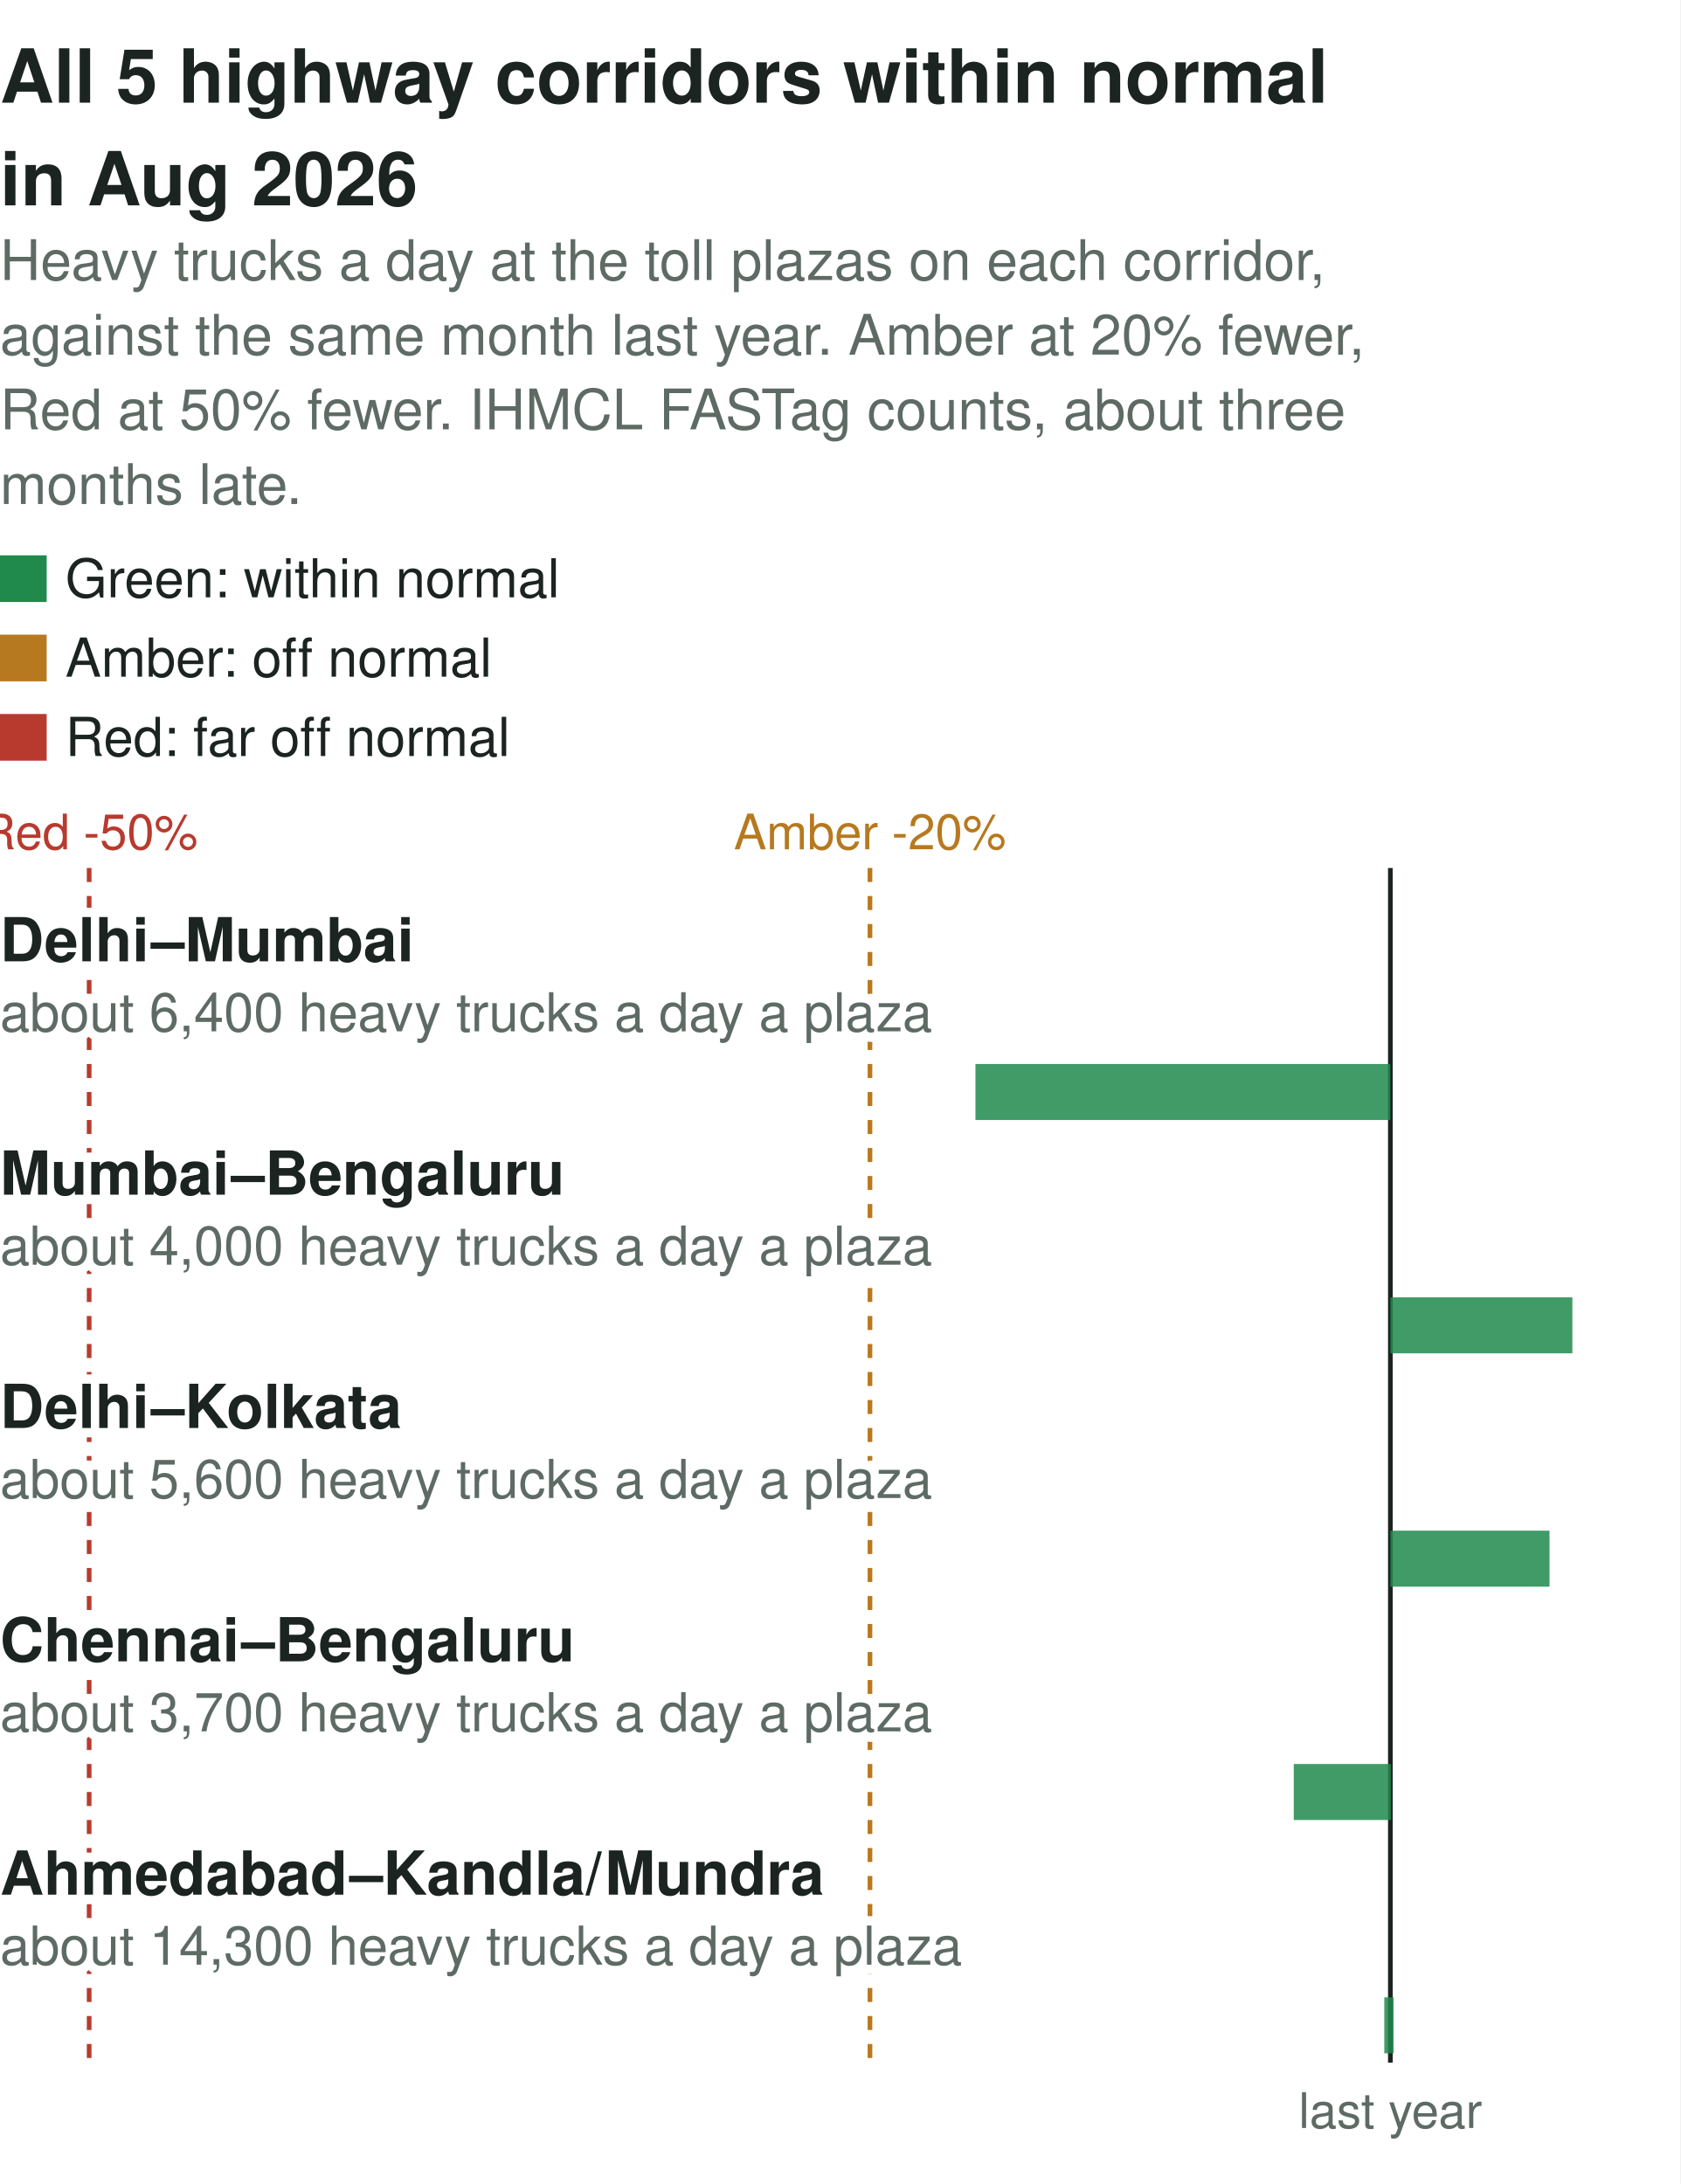
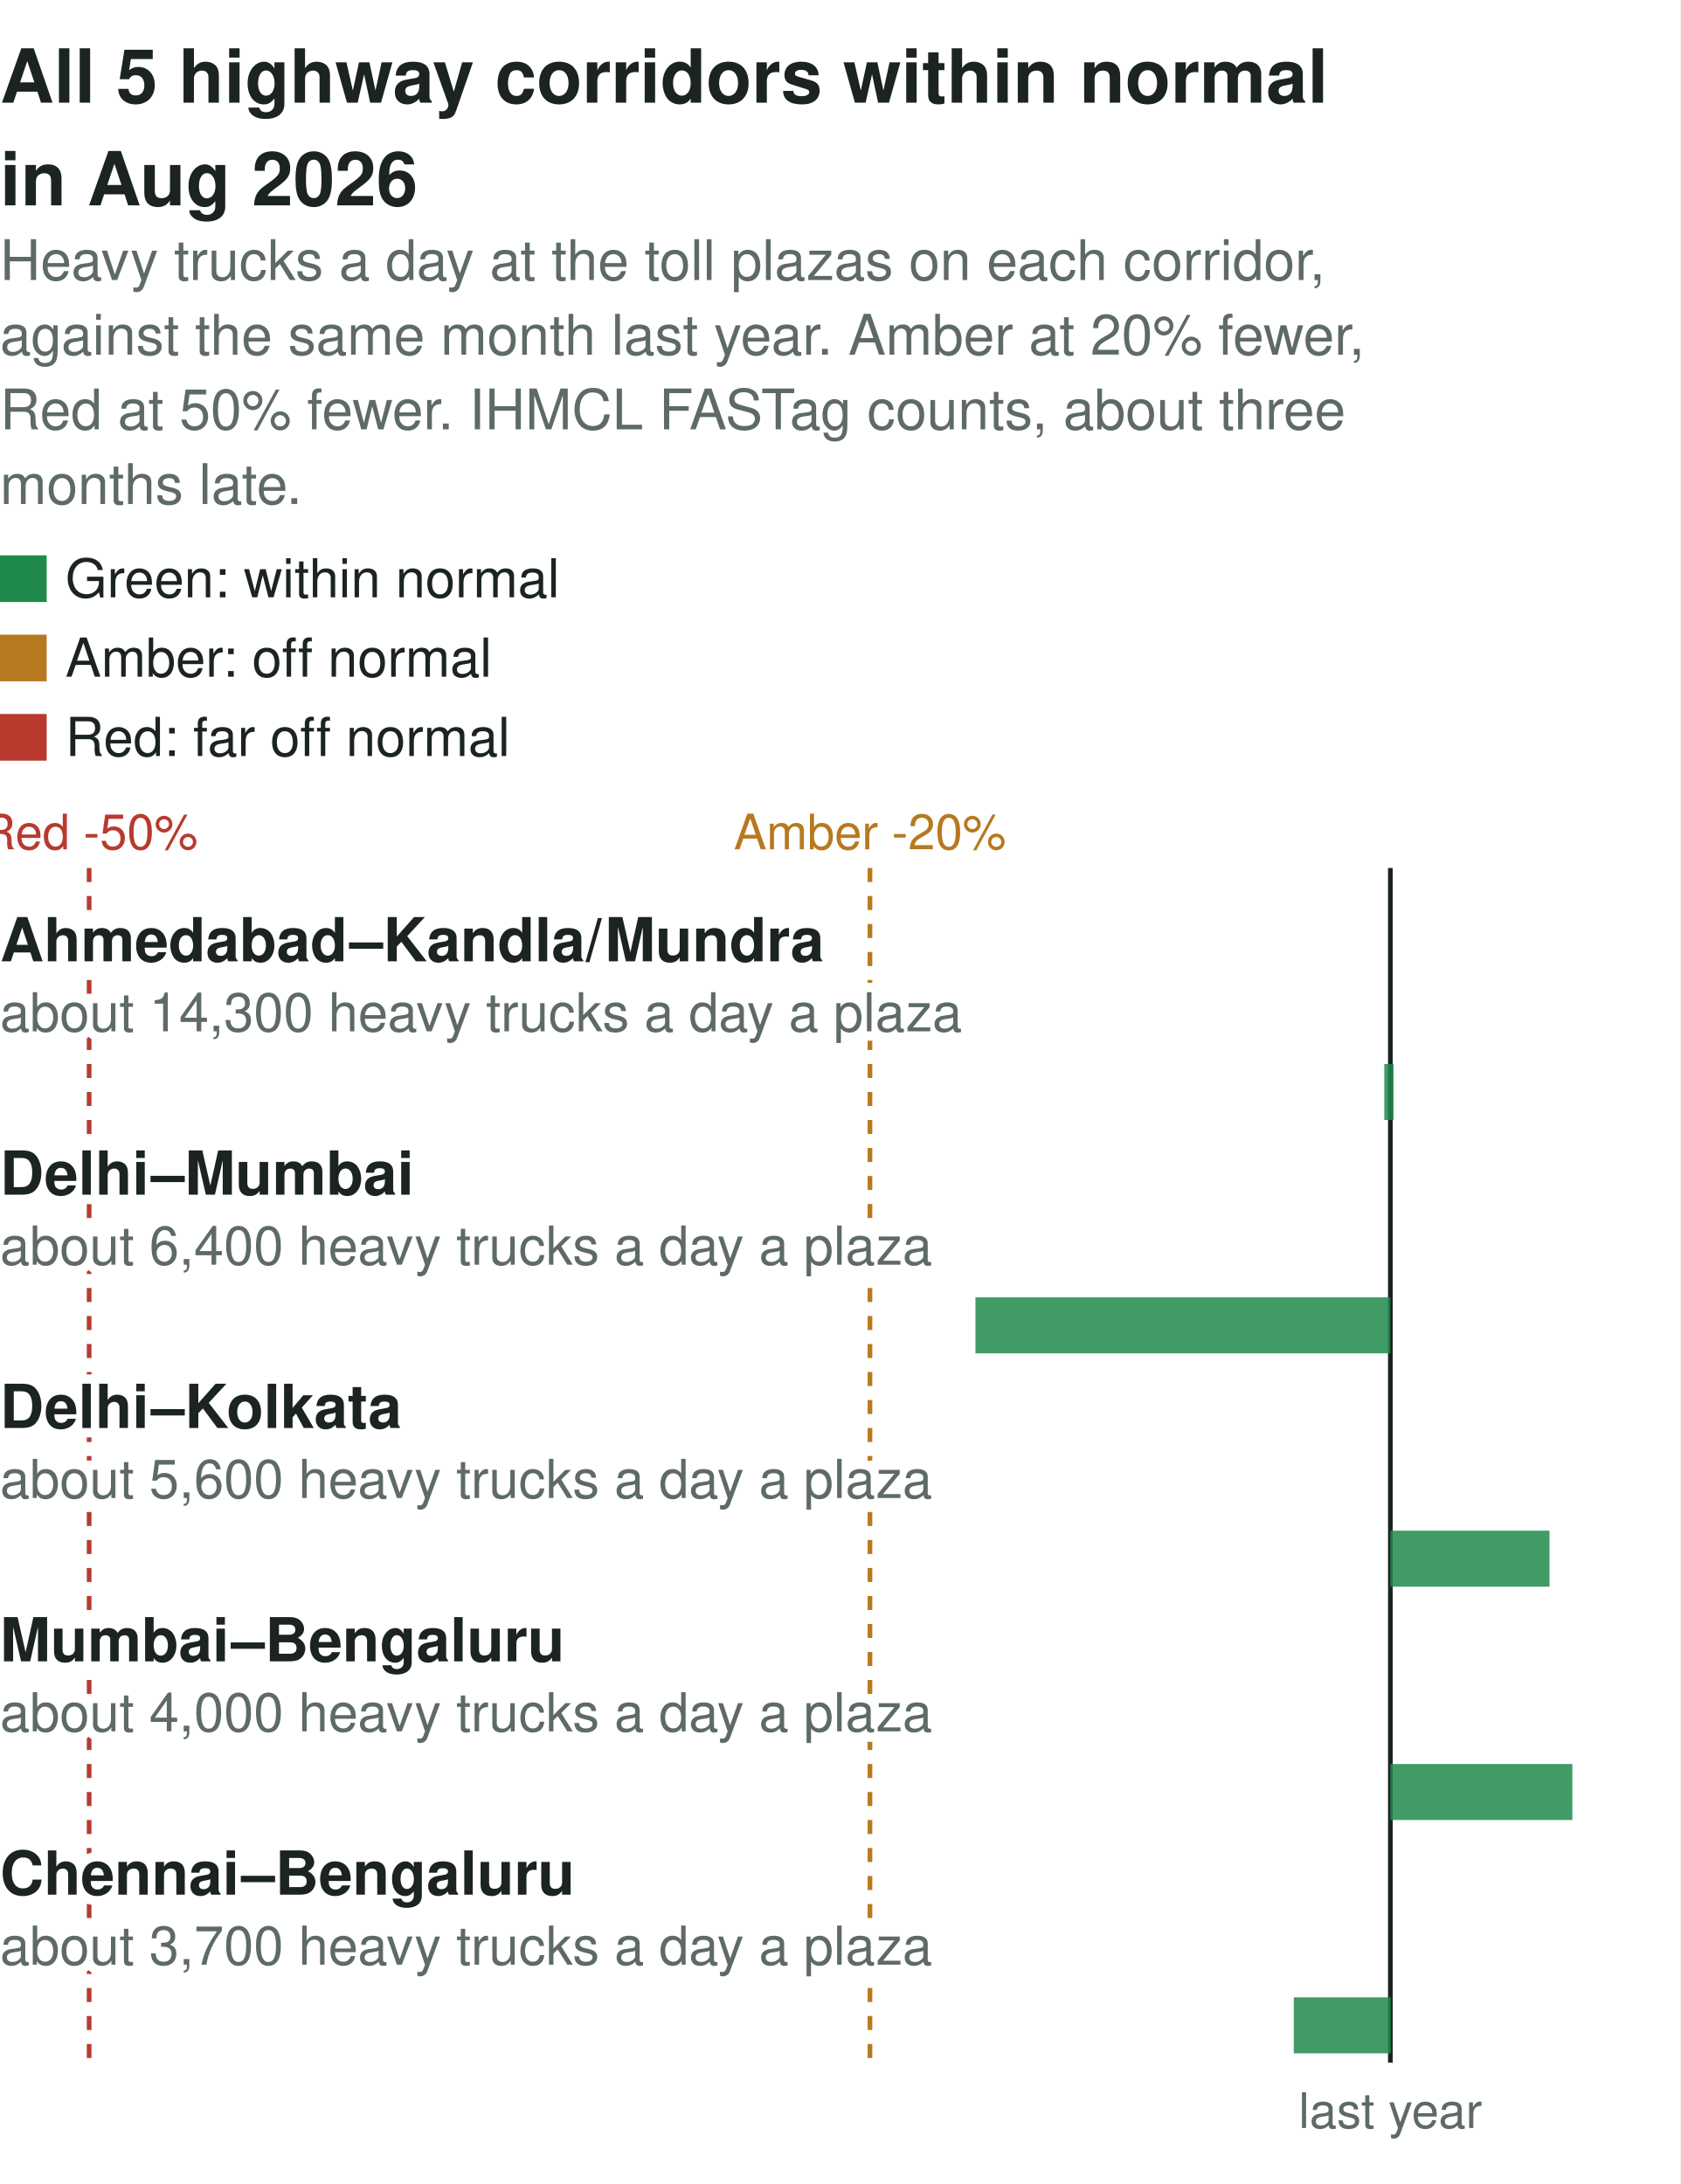
<svg xmlns="http://www.w3.org/2000/svg" width="360" height="468" viewBox="0 0 360 468">
  <rect width="100%" height="100%" fill="#fff" />
  <text x="0" y="22" font-family="IBM Plex Sans,Helvetica,Arial,sans-serif" font-size="16" font-weight="700" fill="#1B2420">All 5 highway corridors within normal</text>
  <text x="0" y="44" font-family="IBM Plex Sans,Helvetica,Arial,sans-serif" font-size="16" font-weight="700" fill="#1B2420">in Aug 2026</text>
  <text x="0" y="60" font-family="IBM Plex Sans,Helvetica,Arial,sans-serif" font-size="12" fill="#5E6B65">Heavy trucks a day at the toll plazas on each corridor,</text>
  <text x="0" y="76" font-family="IBM Plex Sans,Helvetica,Arial,sans-serif" font-size="12" fill="#5E6B65">against the same month last year. Amber at 20% fewer,</text>
  <text x="0" y="92" font-family="IBM Plex Sans,Helvetica,Arial,sans-serif" font-size="12" fill="#5E6B65">Red at 50% fewer. IHMCL FASTag counts, about three</text>
  <text x="0" y="108" font-family="IBM Plex Sans,Helvetica,Arial,sans-serif" font-size="12" fill="#5E6B65">months late.</text>
  <rect x="0" y="119" width="10" height="10" fill="#1F8A4C" />
  <text x="14" y="128" font-family="IBM Plex Sans,Helvetica,Arial,sans-serif" font-size="11.5" fill="#1B2420">Green: within normal</text>
  <rect x="0" y="136" width="10" height="10" fill="#B7791F" />
  <text x="14" y="145" font-family="IBM Plex Sans,Helvetica,Arial,sans-serif" font-size="11.5" fill="#1B2420">Amber: off normal</text>
  <rect x="0" y="153" width="10" height="10" fill="#B83A2E" />
  <text x="14" y="162" font-family="IBM Plex Sans,Helvetica,Arial,sans-serif" font-size="11.5" fill="#1B2420">Red: far off normal</text>
  <line x1="186.4" y1="186" x2="186.4" y2="442" stroke="#B7791F" stroke-dasharray="3 3" />
  <text x="186.4" y="182" text-anchor="middle" font-family="IBM Plex Sans,Helvetica,Arial,sans-serif" font-size="10.5" fill="#B7791F">Amber -20%</text>
  <line x1="19.1" y1="186" x2="19.1" y2="442" stroke="#B83A2E" stroke-dasharray="3 3" />
  <text x="19.1" y="182" text-anchor="middle" font-family="IBM Plex Sans,Helvetica,Arial,sans-serif" font-size="10.5" fill="#B83A2E">Red -50%</text>
  <line x1="297.9" y1="186" x2="297.9" y2="442" stroke="#1B2420" />
  <text x="297.9" y="456" text-anchor="middle" font-family="IBM Plex Sans,Helvetica,Arial,sans-serif" font-size="10.5" fill="#5E6B65">last year</text>
-   <text x="0" y="206" font-family="IBM Plex Sans,Helvetica,Arial,sans-serif" font-size="13" font-weight="700" fill="#1B2420" stroke="#fff" stroke-width="4" paint-order="stroke">Delhi–Mumbai</text>
-   <text x="0" y="221" font-family="IBM Plex Sans,Helvetica,Arial,sans-serif" font-size="11.5" fill="#5E6B65" stroke="#fff" stroke-width="4" paint-order="stroke">about 6,400 heavy trucks a day a plaza</text>
-   <rect x="209.0" y="228" width="88.9" height="12" fill="#1F8A4C" opacity=".85" />
-   <text x="0" y="256" font-family="IBM Plex Sans,Helvetica,Arial,sans-serif" font-size="13" font-weight="700" fill="#1B2420" stroke="#fff" stroke-width="4" paint-order="stroke">Mumbai–Bengaluru</text>
-   <text x="0" y="271" font-family="IBM Plex Sans,Helvetica,Arial,sans-serif" font-size="11.5" fill="#5E6B65" stroke="#fff" stroke-width="4" paint-order="stroke">about 4,000 heavy trucks a day a plaza</text>
-   <rect x="297.9" y="278" width="39.0" height="12" fill="#1F8A4C" opacity=".85" />
+   <text x="0" y="206" font-family="IBM Plex Sans,Helvetica,Arial,sans-serif" font-size="13" font-weight="700" fill="#1B2420" stroke="#fff" stroke-width="4" paint-order="stroke">Ahmedabad–Kandla/Mundra</text>
+   <text x="0" y="221" font-family="IBM Plex Sans,Helvetica,Arial,sans-serif" font-size="11.5" fill="#5E6B65" stroke="#fff" stroke-width="4" paint-order="stroke">about 14,300 heavy trucks a day a plaza</text>
+   <rect x="296.6" y="228" width="2.0" height="12" fill="#1F8A4C" opacity=".85" />
+   <text x="0" y="256" font-family="IBM Plex Sans,Helvetica,Arial,sans-serif" font-size="13" font-weight="700" fill="#1B2420" stroke="#fff" stroke-width="4" paint-order="stroke">Delhi–Mumbai</text>
+   <text x="0" y="271" font-family="IBM Plex Sans,Helvetica,Arial,sans-serif" font-size="11.5" fill="#5E6B65" stroke="#fff" stroke-width="4" paint-order="stroke">about 6,400 heavy trucks a day a plaza</text>
+   <rect x="209.0" y="278" width="88.9" height="12" fill="#1F8A4C" opacity=".85" />
  <text x="0" y="306" font-family="IBM Plex Sans,Helvetica,Arial,sans-serif" font-size="13" font-weight="700" fill="#1B2420" stroke="#fff" stroke-width="4" paint-order="stroke">Delhi–Kolkata</text>
  <text x="0" y="321" font-family="IBM Plex Sans,Helvetica,Arial,sans-serif" font-size="11.5" fill="#5E6B65" stroke="#fff" stroke-width="4" paint-order="stroke">about 5,600 heavy trucks a day a plaza</text>
  <rect x="297.9" y="328" width="34.1" height="12" fill="#1F8A4C" opacity=".85" />
-   <text x="0" y="356" font-family="IBM Plex Sans,Helvetica,Arial,sans-serif" font-size="13" font-weight="700" fill="#1B2420" stroke="#fff" stroke-width="4" paint-order="stroke">Chennai–Bengaluru</text>
-   <text x="0" y="371" font-family="IBM Plex Sans,Helvetica,Arial,sans-serif" font-size="11.5" fill="#5E6B65" stroke="#fff" stroke-width="4" paint-order="stroke">about 3,700 heavy trucks a day a plaza</text>
-   <rect x="277.2" y="378" width="20.8" height="12" fill="#1F8A4C" opacity=".85" />
-   <text x="0" y="406" font-family="IBM Plex Sans,Helvetica,Arial,sans-serif" font-size="13" font-weight="700" fill="#1B2420" stroke="#fff" stroke-width="4" paint-order="stroke">Ahmedabad–Kandla/Mundra</text>
-   <text x="0" y="421" font-family="IBM Plex Sans,Helvetica,Arial,sans-serif" font-size="11.5" fill="#5E6B65" stroke="#fff" stroke-width="4" paint-order="stroke">about 14,300 heavy trucks a day a plaza</text>
-   <rect x="296.6" y="428" width="2.0" height="12" fill="#1F8A4C" opacity=".85" />
+   <text x="0" y="356" font-family="IBM Plex Sans,Helvetica,Arial,sans-serif" font-size="13" font-weight="700" fill="#1B2420" stroke="#fff" stroke-width="4" paint-order="stroke">Mumbai–Bengaluru</text>
+   <text x="0" y="371" font-family="IBM Plex Sans,Helvetica,Arial,sans-serif" font-size="11.5" fill="#5E6B65" stroke="#fff" stroke-width="4" paint-order="stroke">about 4,000 heavy trucks a day a plaza</text>
+   <rect x="297.9" y="378" width="39.0" height="12" fill="#1F8A4C" opacity=".85" />
+   <text x="0" y="406" font-family="IBM Plex Sans,Helvetica,Arial,sans-serif" font-size="13" font-weight="700" fill="#1B2420" stroke="#fff" stroke-width="4" paint-order="stroke">Chennai–Bengaluru</text>
+   <text x="0" y="421" font-family="IBM Plex Sans,Helvetica,Arial,sans-serif" font-size="11.5" fill="#5E6B65" stroke="#fff" stroke-width="4" paint-order="stroke">about 3,700 heavy trucks a day a plaza</text>
+   <rect x="277.2" y="428" width="20.8" height="12" fill="#1F8A4C" opacity=".85" />
</svg>
